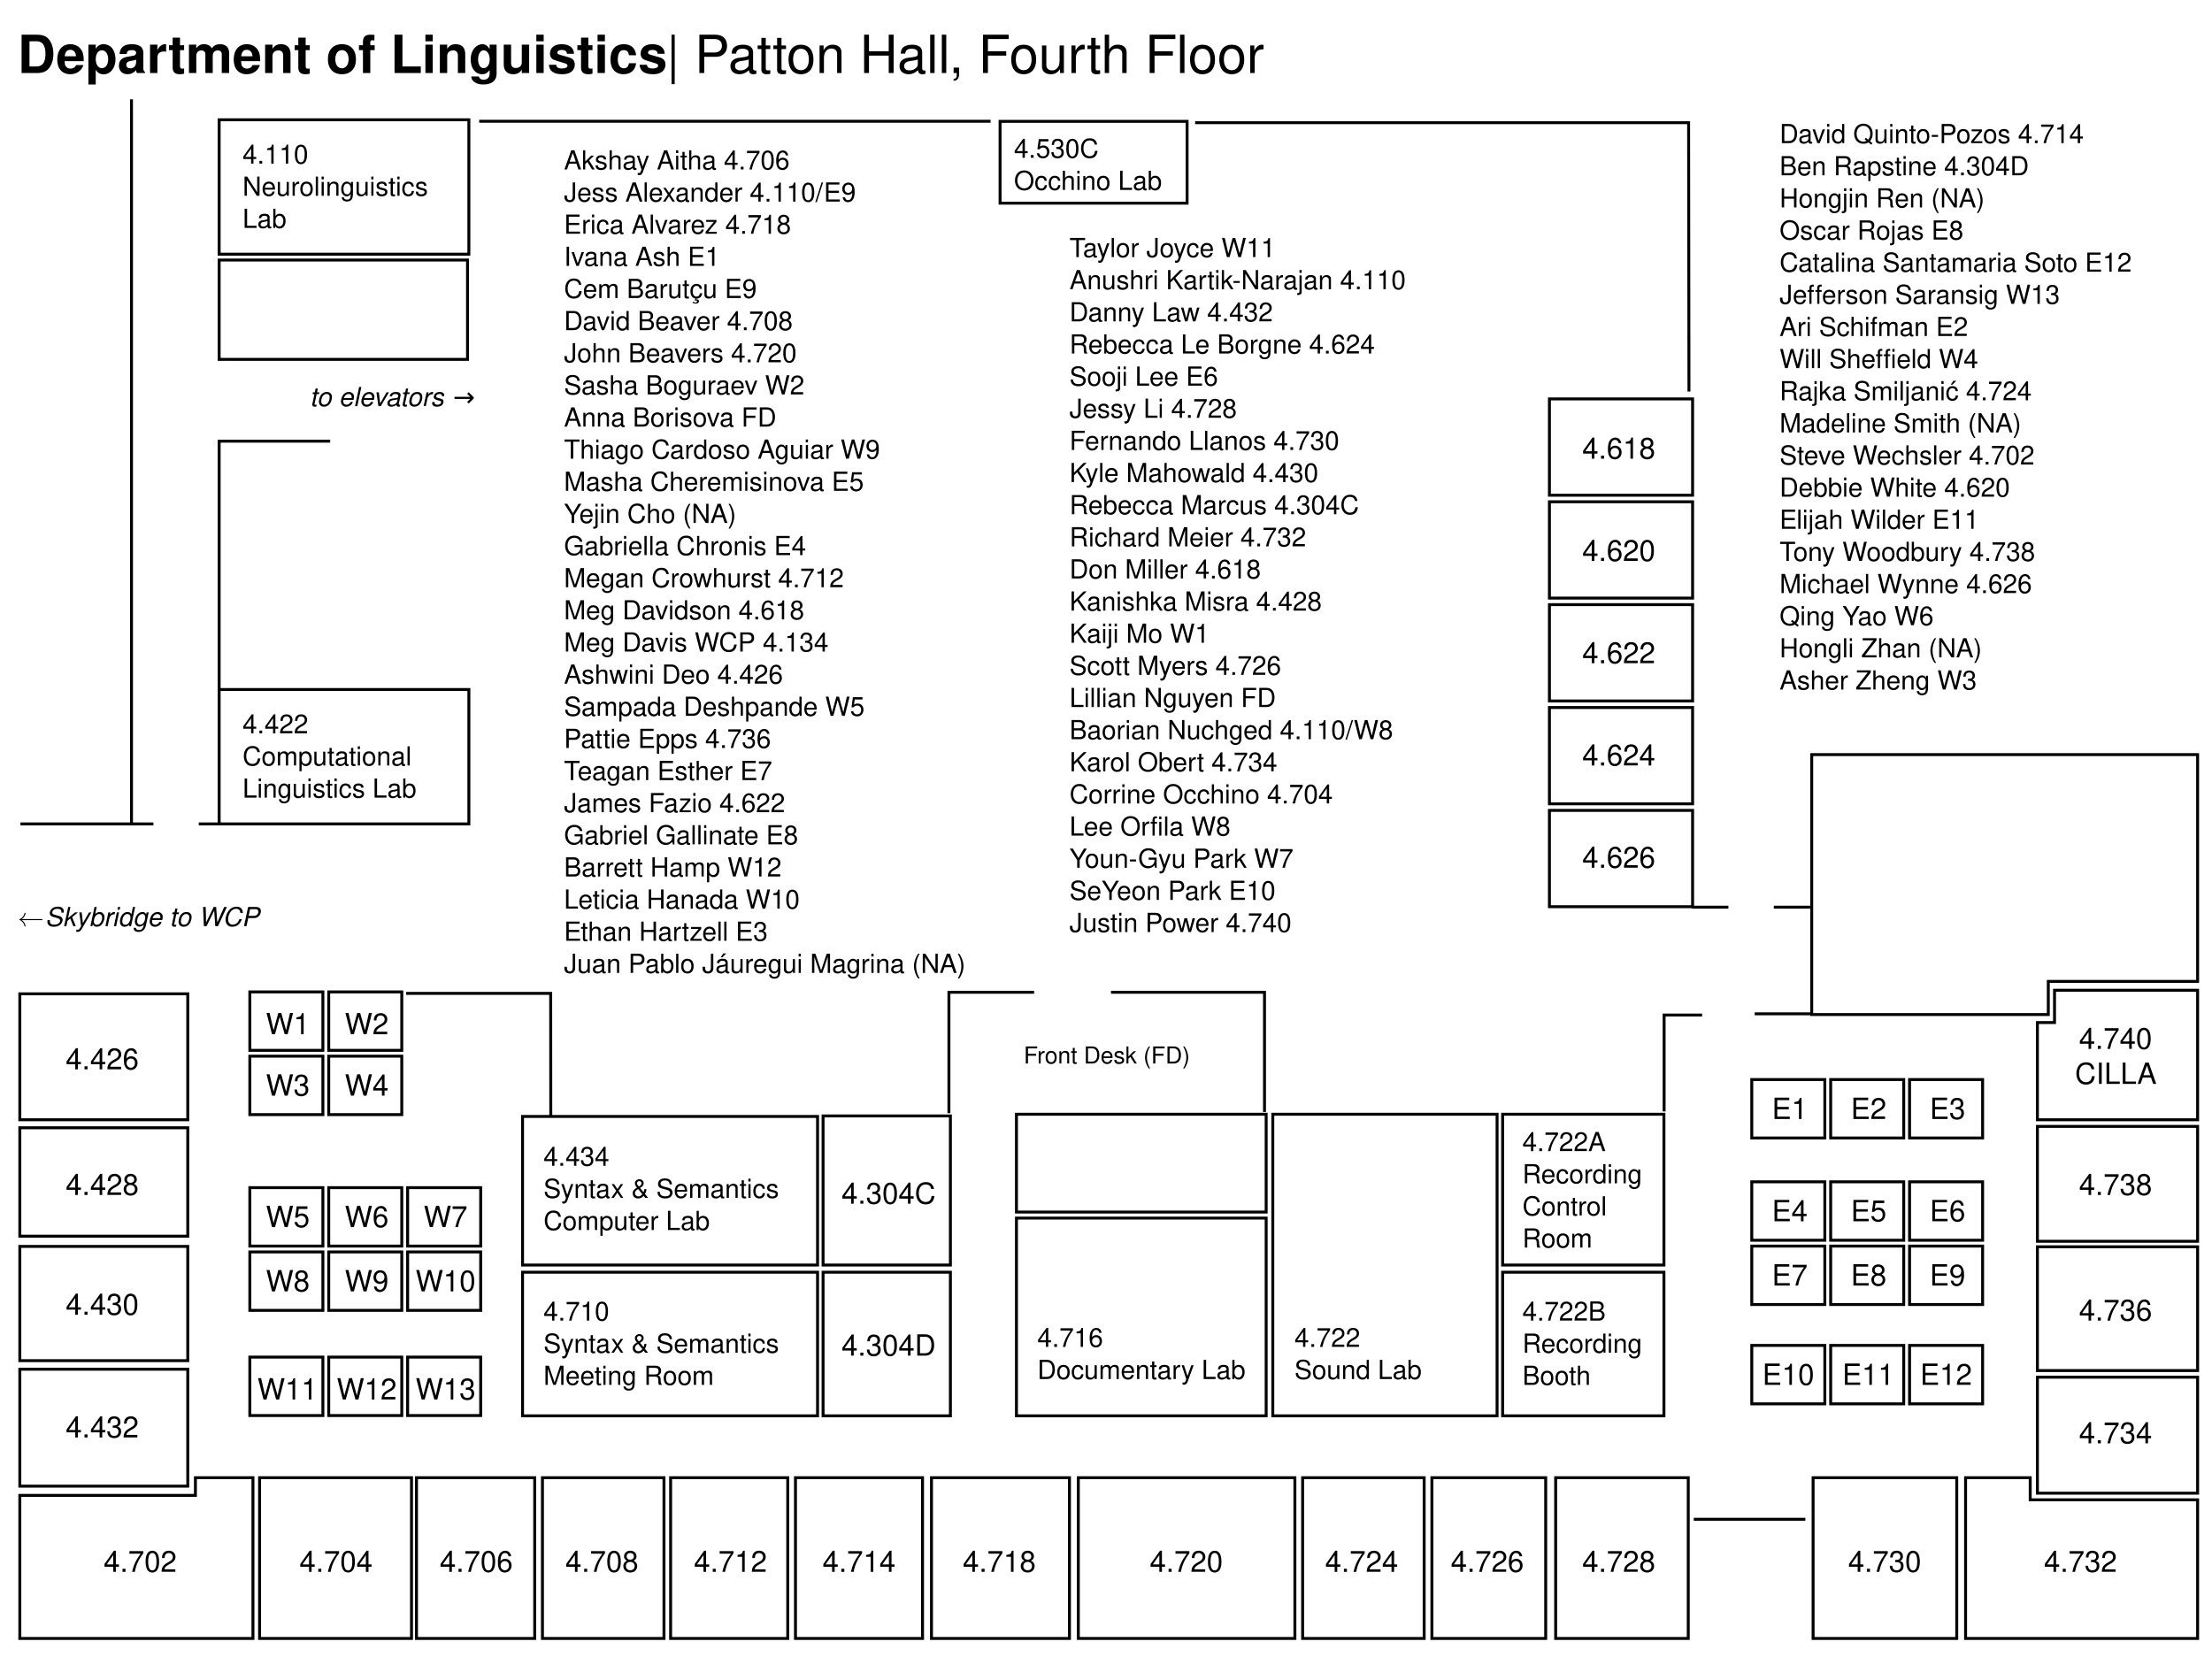
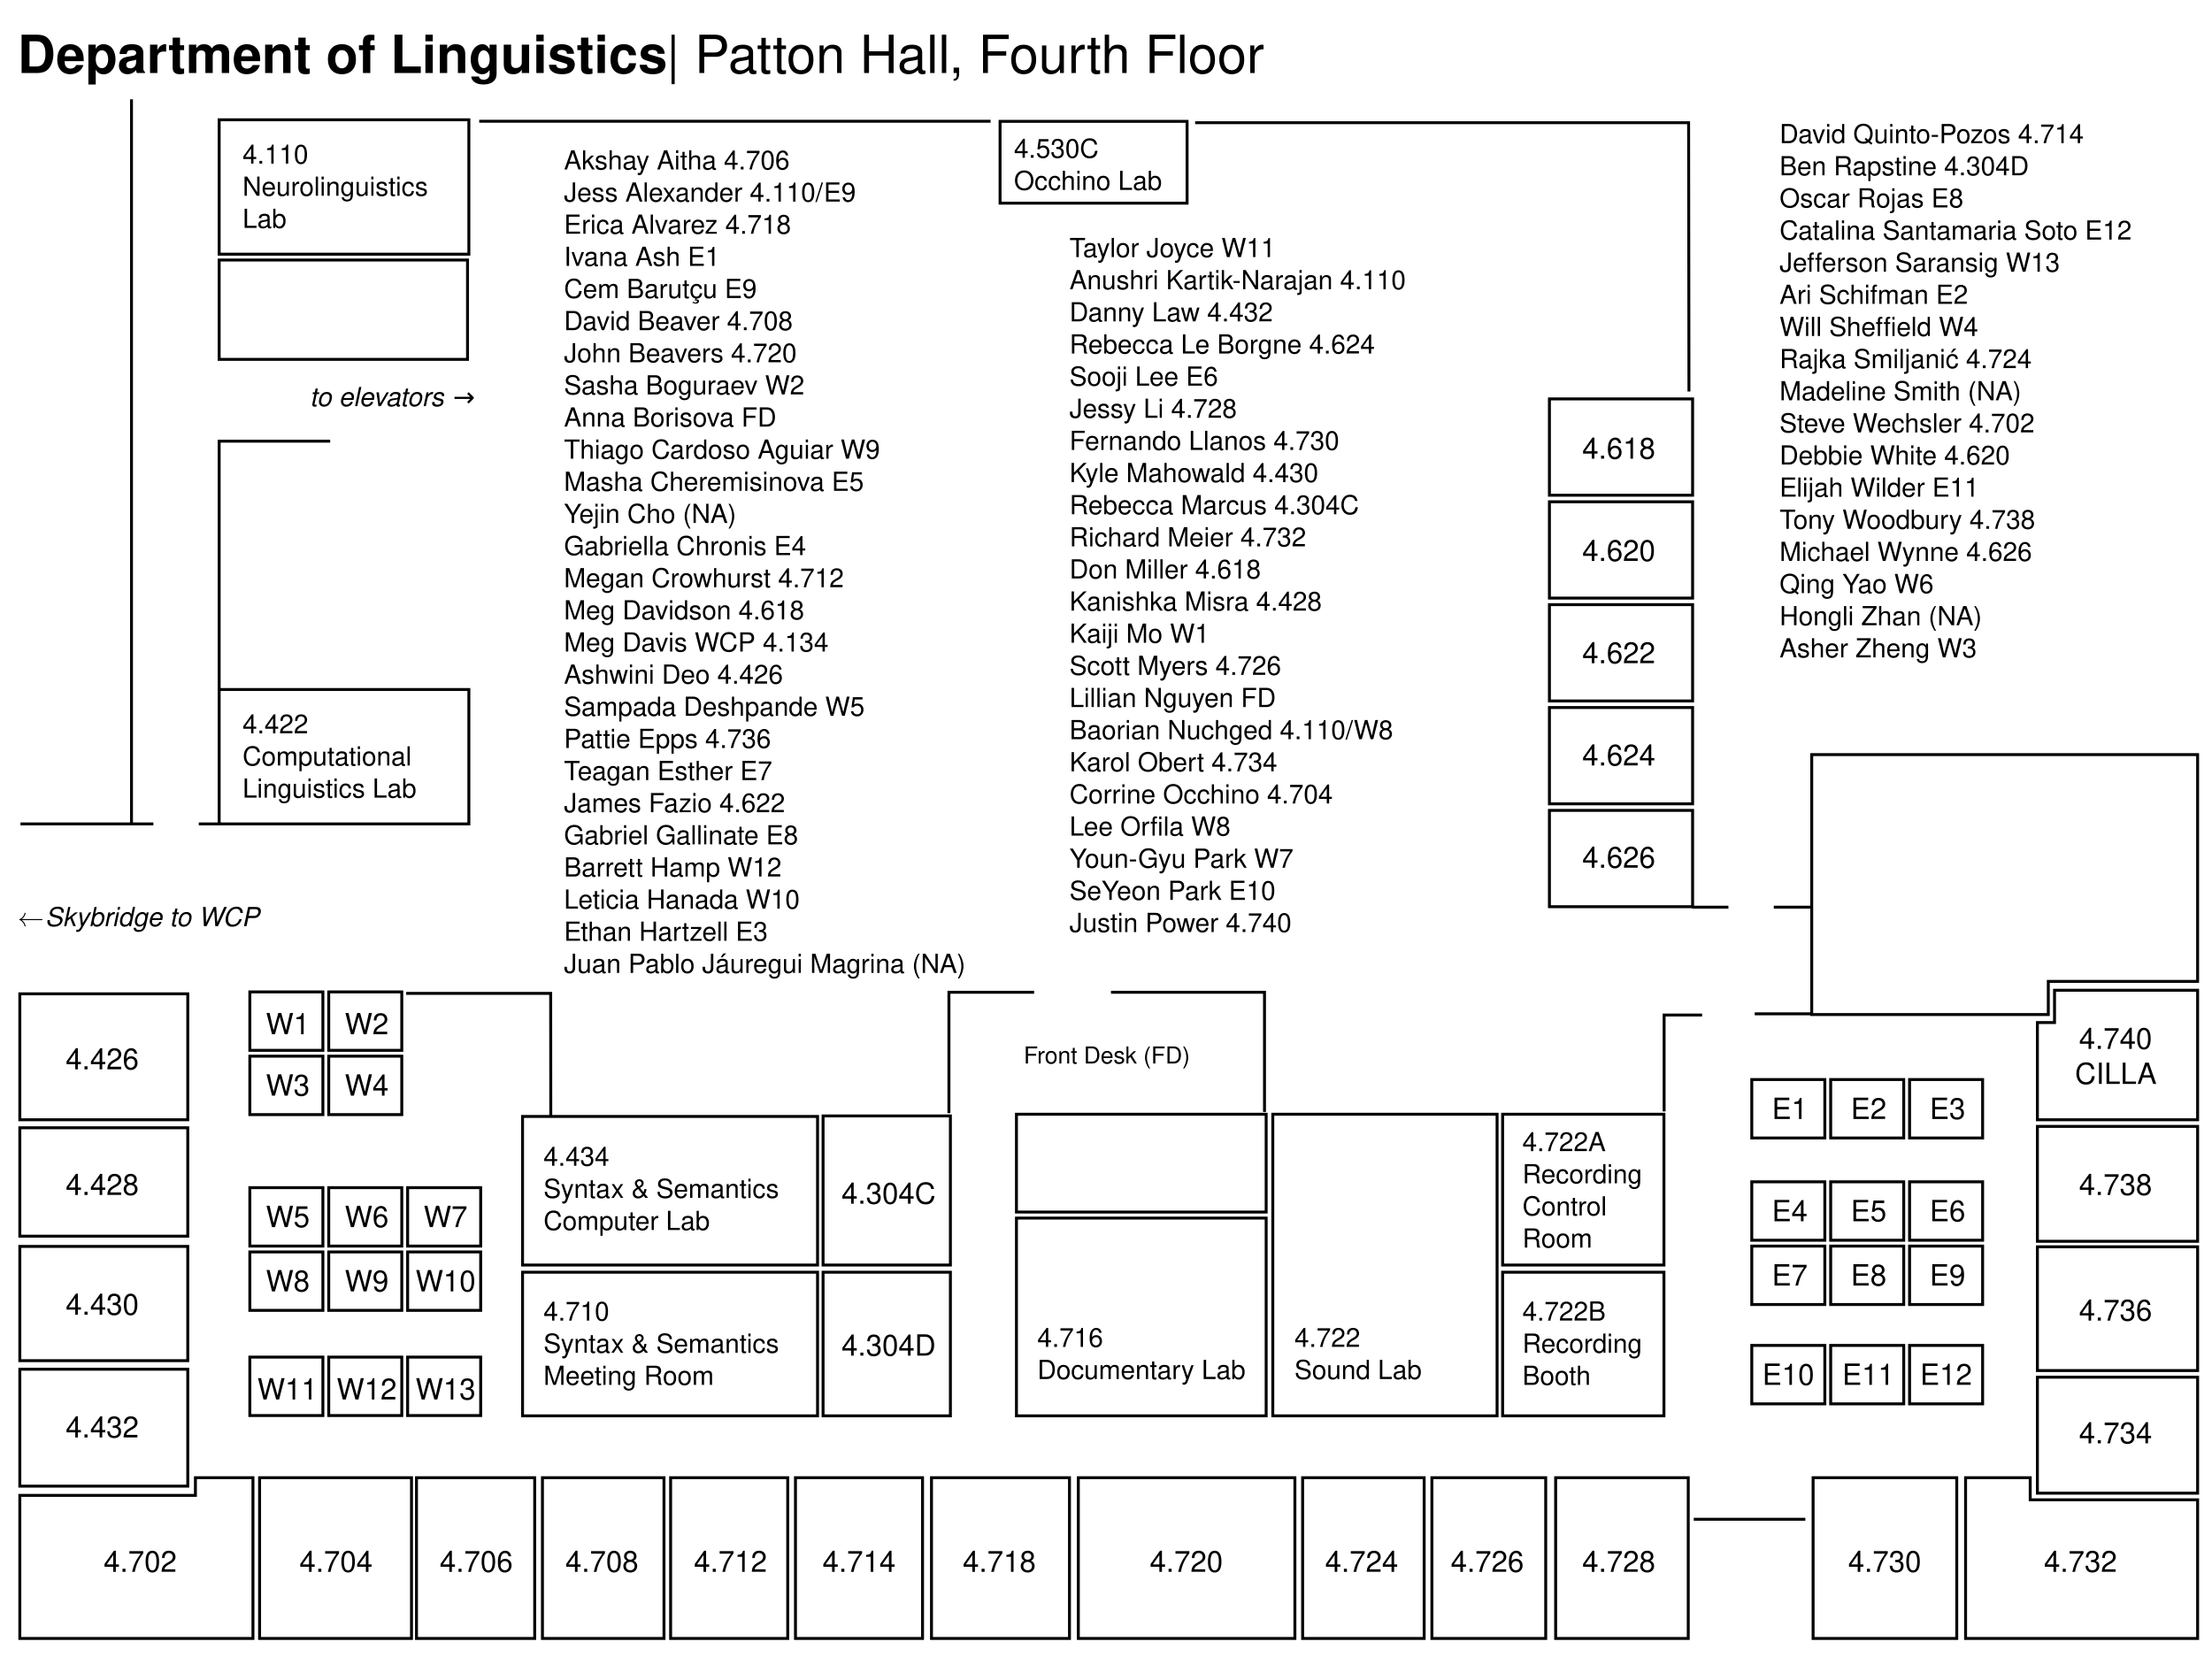
<svg xmlns="http://www.w3.org/2000/svg" width="757px" height="567px" viewBox="0 0 757 567" version="1.1">
  <g id="Artboard" stroke="none" stroke-width="1" fill="none" fill-rule="evenodd">
    <g id="Slices" />
    <g id="Offices-Shapes" transform="translate(6.7822, 40.5352)" stroke="#000000">
      <polygon id="Shape" points="745.295 295.367 694.198 295.367 694.198 306.712 613.23 306.712 613.23 217.748 745.295 217.748" />
      <line x1="157.718" y1="0.965" x2="331.718" y2="0.965" id="Line" stroke-linecap="square" />
      <polygon id="Shape" points="745.295 520.26 665.887 520.26 665.887 465.242 688.005 465.242 688.005 472.807 745.295 472.807" />
      <rect id="Rectangle" x="613.705" y="465.242" width="49.157" height="55.018" />
      <rect id="Rectangle" x="525.601" y="465.242" width="45.376" height="55.018" />
      <rect id="Rectangle" x="483.249" y="465.242" width="38.948" height="55.018" />
      <rect id="Rectangle" x="439.008" y="465.242" width="41.594" height="55.018" />
      <polygon id="Rectangle" points="362.248 465.242 362.248 520.26 436.361 520.26 436.361 465.242" />
      <polygon id="Rectangle" points="265.447 465.242 265.447 520.26 308.933 520.26 308.933 465.242" />
      <polygon id="Rectangle" points="311.995 465.242 311.995 520.26 359.218 520.26 359.218 465.242" />
      <polygon id="Rectangle" points="274.894 394.909 274.894 444.067 318.468 444.067 318.468 394.909" />
      <polygon id="Rectangle" points="274.894 341.416 274.894 392.451 318.468 392.451 318.468 341.416" />
      <rect id="Rectangle" x="222.718" y="465.242" width="40.082" height="55.018" />
      <rect id="Rectangle" x="178.855" y="465.242" width="41.594" height="55.018" />
      <rect id="Rectangle" x="135.748" y="465.242" width="40.461" height="55.018" />
      <polygon id="Rectangle" points="82.054 465.242 82.054 520.26 134.045 520.26 134.045 465.242" />
      <polygon id="Shape" points="79.783 520.26 -2.13162821e-14 520.26 -2.13162821e-14 471.291 60.094 471.291 60.094 465.242 79.783 465.242" />
      <polygon id="Rectangle" points="-2.84217094e-14 299.622 -2.84217094e-14 342.727 57.477 342.727 57.477 299.622" />
      <polygon id="Rectangle" points="-2.84217094e-14 345.47 -2.84217094e-14 382.574 57.477 382.574 57.477 345.47" />
      <polygon id="Rectangle" points="-2.84217094e-14 386.075 -2.84217094e-14 425.18 57.477 425.18 57.477 386.075" />
      <polygon id="Rectangle" points="-2.84217094e-14 428.11 -2.84217094e-14 468.131 57.477 468.131 57.477 428.11" />
      <rect id="Rectangle" x="690.465" y="430.834" width="54.83" height="39.703" />
      <rect id="Rectangle" x="690.465" y="386.213" width="54.83" height="42.354" />
      <rect id="Rectangle" x="690.465" y="345" width="54.83" height="39.322" />
      <polygon id="Shape" points="690.465 342.729 745.295 342.729 745.295 298.397 696.325 298.397 696.325 309.453 690.465 309.453" />
      <polygon id="Rectangle" points="172.045 394.909 172.045 444.067 273.006 444.067 273.006 394.909" />
      <polygon id="Rectangle" points="172.045 341.592 172.045 392.451 273.006 392.451 273.006 341.592" />
      <rect id="Rectangle" x="341.071" y="340.836" width="85.458" height="33.477" />
      <polygon id="Rectangle" points="68.218 195.465 68.218 241.465 153.676 241.465 153.676 195.465" />
      <polygon id="Rectangle" points="523.468 131.209 523.468 164.174 572.468 164.174 572.468 131.209" />
      <polygon id="Rectangle" points="523.468 96 523.468 128.965 572.468 128.965 572.468 96" />
      <path d="M571.218,93.465 C571.188,69.9 571.166,52.226 571.151,40.444 C571.14,31.782 571.124,18.789 571.102,1.465 C511.348,1.465 466.533,1.465 436.656,1.465 C429.003,1.465 417.524,1.465 402.218,1.465" id="Shape" />
      <polygon id="Rectangle" points="335.468 1 335.468 29 399.468 29 399.468 1" />
      <polygon id="Rectangle" points="523.468 166.419 523.468 199.384 572.468 199.384 572.468 166.419" />
      <rect id="Rectangle" x="523.468" y="201.628" width="49" height="32.965" />
      <polygon id="Rectangle" points="523.468 236.837 523.468 269.802 572.468 269.802 572.468 236.837" />
      <polygon id="Rectangle" points="428.798 340.836 428.798 444.067 505.558 444.067 505.558 340.836" />
      <rect id="Rectangle" x="507.448" y="340.836" width="55.209" height="51.615" />
      <rect id="Rectangle" x="507.448" y="394.909" width="55.209" height="49.158" />
      <polygon id="Rectangle" points="341.071 376.382 341.071 444.067 426.529 444.067 426.529 376.382" />
      <polygon id="Rectangle" points="68.218 0.465 68.218 46.465 153.676 46.465 153.676 0.465" />
      <polygon id="Rectangle" points="68.218 48.465 68.218 82.465 153.218 82.465 153.218 48.465" />
    </g>
    <g id="Offices-Labels" transform="translate(22, 45)" fill="#000000" font-family="Helvetica" font-weight="normal">
      <text id="4.422-Computational" font-size="9">
        <tspan x="61" y="206">4.422</tspan>
        <tspan x="61" y="217">Computational</tspan>
        <tspan x="61" y="228">Linguistics Lab</tspan>
      </text>
      <text id="4.110-Neurolinguisti" font-size="9">
        <tspan x="61" y="11">4.110</tspan>
        <tspan x="61" y="22">Neurolinguistics</tspan>
        <tspan x="61" y="33">Lab</tspan>
      </text>
      <text id="4.530C-Occhino-Lab" font-size="9">
        <tspan x="325" y="9">4.530C</tspan>
        <tspan x="325" y="20">Occhino Lab</tspan>
      </text>
      <text id="4.426" font-size="10">
        <tspan x="0.488" y="321">4.426</tspan>
      </text>
      <text id="4.428" font-size="10">
        <tspan x="0.488" y="364">4.428</tspan>
      </text>
      <text id="4.430" font-size="10">
        <tspan x="0.488" y="405">4.430</tspan>
      </text>
      <text id="4.432" font-size="10">
        <tspan x="0.488" y="447">4.432</tspan>
      </text>
      <text id="4.702" font-size="10">
        <tspan x="13.488" y="493">4.702</tspan>
      </text>
      <text id="4.704" font-size="10">
        <tspan x="80.488" y="493">4.704</tspan>
      </text>
      <text id="4.706" font-size="10">
        <tspan x="128.488" y="493">4.706</tspan>
      </text>
      <text id="4.708" font-size="10">
        <tspan x="171.488" y="493">4.708</tspan>
      </text>
      <text id="4.712" font-size="10">
        <tspan x="215.488" y="493">4.712</tspan>
      </text>
      <text id="4.714" font-size="10">
        <tspan x="259.488" y="493">4.714</tspan>
      </text>
      <text id="4.718" font-size="10">
        <tspan x="307.488" y="493">4.718</tspan>
      </text>
      <text id="4.720" font-size="10">
        <tspan x="371.488" y="493">4.720</tspan>
      </text>
      <text id="4.724" font-size="10">
        <tspan x="431.488" y="493">4.724</tspan>
      </text>
      <text id="4.726" font-size="10">
        <tspan x="474.488" y="493">4.726</tspan>
      </text>
      <text id="4.728" font-size="10">
        <tspan x="519.488" y="493">4.728</tspan>
      </text>
      <text id="4.730" font-size="10">
        <tspan x="610.488" y="493">4.730</tspan>
      </text>
      <text id="4.732" font-size="10">
        <tspan x="677.488" y="493">4.732</tspan>
      </text>
      <text id="4.734" font-size="10">
        <tspan x="689.488" y="449">4.734</tspan>
      </text>
      <text id="4.736" font-size="10">
        <tspan x="689.488" y="407">4.736</tspan>
      </text>
      <text id="4.738" font-size="10">
        <tspan x="689.488" y="364">4.738</tspan>
      </text>
      <text id="4.618" font-size="10">
        <tspan x="519.488" y="112">4.618</tspan>
      </text>
      <text id="4.620" font-size="10">
        <tspan x="519.488" y="147">4.620</tspan>
      </text>
      <text id="4.622" font-size="10">
        <tspan x="519.488" y="182">4.622</tspan>
      </text>
      <text id="4.624" font-size="10">
        <tspan x="519.488" y="217">4.624</tspan>
      </text>
      <text id="4.626" font-size="10">
        <tspan x="519.488" y="252">4.626</tspan>
      </text>
      <text id="4.740" font-size="10">
        <tspan x="689.488" y="314">4.740</tspan>
        <tspan x="688.104" y="326">CILLA</tspan>
      </text>
      <text id="4.434" font-size="9">
        <tspan x="164" y="354">4.434</tspan>
        <tspan x="164" y="365">Syntax &amp; Semantics</tspan>
        <tspan x="164" y="376">Computer Lab</tspan>
      </text>
      <text id="4.710" font-size="9">
        <tspan x="164" y="407">4.710</tspan>
        <tspan x="164" y="418">Syntax &amp; Semantics</tspan>
        <tspan x="164" y="429">Meeting Room</tspan>
      </text>
      <text id="4.716" font-size="9">
        <tspan x="333" y="416">4.716</tspan>
        <tspan x="333" y="427">Documentary Lab</tspan>
      </text>
      <text id="4.304C" font-size="10">
        <tspan x="266" y="367">4.304C</tspan>
      </text>
      <text id="4.304D" font-size="10">
        <tspan x="266" y="419">4.304D</tspan>
      </text>
      <text id="4.722-Sound-Lab" font-size="9">
        <tspan x="421" y="416">4.722</tspan>
        <tspan x="421" y="427">Sound Lab</tspan>
      </text>
      <text id="4.722B" font-size="9">
        <tspan x="499" y="407">4.722B</tspan>
        <tspan x="499" y="418">Recording </tspan>
        <tspan x="499" y="429">Booth</tspan>
      </text>
      <text id="4.722A" font-size="9">
        <tspan x="499" y="349">4.722A</tspan>
        <tspan x="499" y="360">Recording </tspan>
        <tspan x="499" y="371">Control </tspan>
        <tspan x="499" y="382">Room</tspan>
      </text>
      <text id="Front-Desk-(FD)" font-size="8">
        <tspan x="328.332" y="319">Front Desk (FD)</tspan>
      </text>
    </g>
    <g id="Workstations-East---Listing" transform="translate(193, 40)" fill="#000000" font-family="Helvetica" font-size="9" font-weight="normal">
      <text id="Akshay-Aitha-4.706-J">
        <tspan x="0" y="18">Akshay Aitha   4.706</tspan>
        <tspan x="0" y="29">Jess Alexander   4.110/E9</tspan>
        <tspan x="0" y="40">Erica Alvarez   4.718</tspan>
        <tspan x="0" y="51">Ivana Ash   E1</tspan>
        <tspan x="0" y="62">Cem Barutçu   E9</tspan>
        <tspan x="0" y="73">David Beaver   4.708</tspan>
        <tspan x="0" y="84">John Beavers   4.720</tspan>
        <tspan x="0" y="95">Sasha Boguraev   W2</tspan>
        <tspan x="0" y="106">Anna Borisova   FD</tspan>
        <tspan x="0" y="117">Thiago Cardoso Aguiar   W9</tspan>
        <tspan x="0" y="128">Masha Cheremisinova   E5</tspan>
        <tspan x="0" y="139">Yejin Cho   (NA)</tspan>
        <tspan x="0" y="150">Gabriella Chronis   E4</tspan>
        <tspan x="0" y="161">Megan Crowhurst   4.712</tspan>
        <tspan x="0" y="172">Meg Davidson   4.618</tspan>
        <tspan x="0" y="183">Meg Davis   WCP 4.134</tspan>
        <tspan x="0" y="194">Ashwini Deo   4.426</tspan>
        <tspan x="0" y="205">Sampada Deshpande   W5</tspan>
        <tspan x="0" y="216">Pattie Epps   4.736</tspan>
        <tspan x="0" y="227">Teagan Esther   E7</tspan>
        <tspan x="0" y="238">James Fazio   4.622</tspan>
        <tspan x="0" y="249">Gabriel Gallinate   E8</tspan>
        <tspan x="0" y="260">Barrett Hamp   W12</tspan>
        <tspan x="0" y="271">Leticia Hanada   W10</tspan>
        <tspan x="0" y="282">Ethan Hartzell   E3</tspan>
        <tspan x="0" y="293">Juan Pablo Jáuregui Magrina   (NA)</tspan>
      </text>
      <text id="Taylor-Joyce-W11-Anu">
        <tspan x="173" y="48">Taylor Joyce   W11</tspan>
        <tspan x="173" y="59">Anushri Kartik-Narajan   4.110</tspan>
        <tspan x="173" y="70">Danny Law   4.432</tspan>
        <tspan x="173" y="81">Rebecca Le Borgne   4.624</tspan>
        <tspan x="173" y="92">Sooji Lee   E6</tspan>
        <tspan x="173" y="103">Jessy Li   4.728</tspan>
        <tspan x="173" y="114">Fernando Llanos   4.730</tspan>
        <tspan x="173" y="125">Kyle Mahowald   4.430</tspan>
        <tspan x="173" y="136">Rebecca Marcus   4.304C</tspan>
        <tspan x="173" y="147">Richard Meier   4.732</tspan>
        <tspan x="173" y="158">Don Miller   4.618</tspan>
        <tspan x="173" y="169">Kanishka Misra   4.428</tspan>
        <tspan x="173" y="180">Kaiji Mo   W1</tspan>
        <tspan x="173" y="191">Scott Myers   4.726</tspan>
        <tspan x="173" y="202">Lillian Nguyen   FD</tspan>
        <tspan x="173" y="213">Baorian Nuchged   4.110/W8</tspan>
        <tspan x="173" y="224">Karol Obert   4.734</tspan>
        <tspan x="173" y="235">Corrine Occhino   4.704</tspan>
        <tspan x="173" y="246">Lee Orfila   W8</tspan>
        <tspan x="173" y="257">Youn-Gyu Park   W7</tspan>
        <tspan x="173" y="268">SeYeon Park   E10</tspan>
        <tspan x="173" y="279">Justin Power   4.740</tspan>
      </text>
      <text id="David-Quinto-Pozos-4">
        <tspan x="416" y="9">David Quinto-Pozos   4.714</tspan>
        <tspan x="416" y="20">Ben Rapstine   4.304D</tspan>
-         <tspan x="416" y="31">Hongjin Ren   (NA)</tspan>
-         <tspan x="416" y="42">Oscar Rojas   E8</tspan>
-         <tspan x="416" y="53">Catalina Santamaria Soto   E12</tspan>
-         <tspan x="416" y="64">Jefferson Saransig   W13</tspan>
-         <tspan x="416" y="75">Ari Schifman   E2</tspan>
-         <tspan x="416" y="86">Will Sheffield   W4</tspan>
-         <tspan x="416" y="97">Rajka Smiljanić   4.724</tspan>
-         <tspan x="416" y="108">Madeline Smith   (NA)</tspan>
-         <tspan x="416" y="119">Steve Wechsler   4.702</tspan>
-         <tspan x="416" y="130">Debbie White   4.620</tspan>
-         <tspan x="416" y="141">Elijah Wilder   E11</tspan>
-         <tspan x="416" y="152">Tony Woodbury   4.738</tspan>
-         <tspan x="416" y="163">Michael Wynne   4.626</tspan>
-         <tspan x="416" y="174">Qing Yao   W6</tspan>
-         <tspan x="416" y="185">Hongli Zhan   (NA)</tspan>
-         <tspan x="416" y="196">Asher Zheng   W3</tspan>
+         <tspan x="416" y="31">Oscar Rojas   E8</tspan>
+         <tspan x="416" y="42">Catalina Santamaria Soto   E12</tspan>
+         <tspan x="416" y="53">Jefferson Saransig   W13</tspan>
+         <tspan x="416" y="64">Ari Schifman   E2</tspan>
+         <tspan x="416" y="75">Will Sheffield   W4</tspan>
+         <tspan x="416" y="86">Rajka Smiljanić   4.724</tspan>
+         <tspan x="416" y="97">Madeline Smith   (NA)</tspan>
+         <tspan x="416" y="108">Steve Wechsler   4.702</tspan>
+         <tspan x="416" y="119">Debbie White   4.620</tspan>
+         <tspan x="416" y="130">Elijah Wilder   E11</tspan>
+         <tspan x="416" y="141">Tony Woodbury   4.738</tspan>
+         <tspan x="416" y="152">Michael Wynne   4.626</tspan>
+         <tspan x="416" y="163">Qing Yao   W6</tspan>
+         <tspan x="416" y="174">Hongli Zhan   (NA)</tspan>
+         <tspan x="416" y="185">Asher Zheng   W3</tspan>
      </text>
    </g>
    <g id="Workstations-East---Outlines" transform="translate(599, 369)" stroke="#000000">
      <path d="M25.5,35.5 L25.5,55.5 L0.5,55.5 L0.5,35.5 L25.5,35.5 Z" id="Rectangle-65" />
      <path d="M79.5,57.5 L79.5,77.5 L54.5,77.5 L54.5,57.5 L79.5,57.5 Z" id="Rectangle-65" />
      <path d="M52.5,57.5 L52.5,77.5 L27.5,77.5 L27.5,57.5 L52.5,57.5 Z" id="Rectangle-65" />
      <path d="M25.5,57.5 L25.5,77.5 L0.5,77.5 L0.5,57.5 L25.5,57.5 Z" id="Rectangle-65" />
      <path d="M79.5,35.5 L79.5,55.5 L54.5,55.5 L54.5,35.5 L79.5,35.5 Z" id="Rectangle-65" />
      <path d="M52.5,35.5 L52.5,55.5 L27.5,55.5 L27.5,35.5 L52.5,35.5 Z" id="Rectangle-65" />
      <path d="M25.5,0.5 L25.5,20.5 L0.5,20.5 L0.5,0.5 L25.5,0.5 Z" id="Rectangle-65-copy" />
      <path d="M79.5,0.5 L79.5,20.5 L54.5,20.5 L54.5,0.5 L79.5,0.5 Z" id="Rectangle-65-copy" />
      <path d="M52.5,0.5 L52.5,20.5 L27.5,20.5 L27.5,0.5 L52.5,0.5 Z" id="Rectangle-65-copy" />
      <path d="M25.5,91.5 L25.5,111.5 L0.5,111.5 L0.5,91.5 L25.5,91.5 Z" id="Rectangle-65-copy-2" />
      <path d="M79.5,91.5 L79.5,111.5 L54.5,111.5 L54.5,91.5 L79.5,91.5 Z" id="Rectangle-65-copy-2" />
      <path d="M52.5,91.5 L52.5,111.5 L27.5,111.5 L27.5,91.5 L52.5,91.5 Z" id="Rectangle-65-copy-2" />
    </g>
    <g id="Workstations-East---Labels" transform="translate(603, 373)" fill="#000000" font-family="Helvetica" font-size="10" font-weight="normal">
      <text id="E1">
        <tspan x="3.384" y="10">E1</tspan>
      </text>
      <text id="E2">
        <tspan x="30.384" y="10">E2</tspan>
      </text>
      <text id="E3">
        <tspan x="57.384" y="10">E3</tspan>
      </text>
      <text id="E4">
        <tspan x="3.384" y="45">E4</tspan>
      </text>
      <text id="E5">
        <tspan x="30.384" y="45">E5</tspan>
      </text>
      <text id="E6">
        <tspan x="57.384" y="45">E6</tspan>
      </text>
      <text id="E7">
        <tspan x="3.384" y="67">E7</tspan>
      </text>
      <text id="E8">
        <tspan x="30.384" y="67">E8</tspan>
      </text>
      <text id="E9">
        <tspan x="57.384" y="67">E9</tspan>
      </text>
      <text id="E10">
        <tspan x="0.104" y="101">E10</tspan>
      </text>
      <text id="E11">
        <tspan x="27.472" y="101">E11</tspan>
      </text>
      <text id="E12">
        <tspan x="54.104" y="101">E12</tspan>
      </text>
    </g>
    <g id="Workstations-West---Outlines" transform="translate(85, 339)" stroke="#000000">
      <path d="M25.5,67.5 L25.5,87.5 L0.5,87.5 L0.5,67.5 L25.5,67.5 Z" id="Rectangle-65" />
      <path d="M79.5,89.5 L79.5,109.5 L54.5,109.5 L54.5,89.5 L79.5,89.5 Z" id="Rectangle-65" />
      <path d="M52.5,89.5 L52.5,109.5 L27.5,109.5 L27.5,89.5 L52.5,89.5 Z" id="Rectangle-65" />
      <path d="M25.5,89.5 L25.5,109.5 L0.5,109.5 L0.5,89.5 L25.5,89.5 Z" id="Rectangle-65" />
      <path d="M79.5,125.5 L79.5,145.5 L54.5,145.5 L54.5,125.5 L79.5,125.5 Z" id="Rectangle-65-copy" />
      <path d="M52.5,125.5 L52.5,145.5 L27.5,145.5 L27.5,125.5 L52.5,125.5 Z" id="Rectangle-65-copy" />
      <path d="M25.5,125.5 L25.5,145.5 L0.5,145.5 L0.5,125.5 L25.5,125.5 Z" id="Rectangle-65-copy" />
      <path d="M79.5,67.5 L79.5,87.5 L54.5,87.5 L54.5,67.5 L79.5,67.5 Z" id="Rectangle-65" />
      <path d="M52.5,67.5 L52.5,87.5 L27.5,87.5 L27.5,67.5 L52.5,67.5 Z" id="Rectangle-65" />
      <path d="M25.5,0.5 L25.5,20.5 L0.5,20.5 L0.5,0.5 L25.5,0.5 Z" id="Rectangle-65-copy" />
      <path d="M52.5,22.5 L52.5,42.5 L27.5,42.5 L27.5,22.5 L52.5,22.5 Z" id="Rectangle-65-copy" />
      <path d="M25.5,22.5 L25.5,42.5 L0.5,42.5 L0.5,22.5 L25.5,22.5 Z" id="Rectangle-65-copy" />
      <path d="M52.5,0.5 L52.5,20.5 L27.5,20.5 L27.5,0.5 L52.5,0.5 Z" id="Rectangle-65-copy" />
    </g>
    <g id="Workstations-West---Labels" transform="translate(88, 344)" fill="#000000" font-family="Helvetica" font-size="10" font-weight="normal">
      <text id="W5">
        <tspan x="3" y="76">W5</tspan>
      </text>
      <text id="W1">
        <tspan x="3" y="10">W1</tspan>
      </text>
      <text id="W3">
        <tspan x="3" y="31">W3</tspan>
      </text>
      <text id="W4">
        <tspan x="30" y="31">W4</tspan>
      </text>
      <text id="W2">
        <tspan x="30" y="10">W2</tspan>
      </text>
      <text id="W6">
        <tspan x="30" y="76">W6</tspan>
      </text>
      <text id="W7">
        <tspan x="57" y="76">W7</tspan>
      </text>
      <text id="W8">
        <tspan x="3" y="98">W8</tspan>
      </text>
      <text id="W11">
        <tspan x="0.088" y="135">W11</tspan>
      </text>
      <text id="W9">
        <tspan x="30" y="98">W9</tspan>
      </text>
      <text id="W10">
        <tspan x="54.219" y="98">W10</tspan>
      </text>
      <text id="W12">
        <tspan x="27.219" y="135">W12</tspan>
      </text>
      <text id="W13">
        <tspan x="54.219" y="135">W13</tspan>
      </text>
    </g>
    <g id="RLP-Walls" transform="translate(7, 34)" stroke="#000000">
      <path d="M181.489,348 C181.48,337.242 181.474,329.174 181.469,323.795 C181.466,319.84 181.461,313.909 181.455,306 C163.957,306 150.834,306 142.085,306 C139.844,306 136.482,306 132,306" id="Shape" />
      <polyline id="Shape" points="317.745 347 317.745 305.623 346.899 305.623" />
      <polyline id="Shape" points="373.209 305.623 425.744 305.623 425.744 346.586" />
      <polyline id="Shape" points="575.5 313.417 562.5 313.417 562.5 346.417" />
      <line x1="613.062" y1="313" x2="593.5" y2="313" id="Shape" />
      <line x1="584.5" y1="276.5" x2="572.031" y2="276.5" id="Shape" />
      <line x1="45.5" y1="248" x2="38.031" y2="248" id="Shape" />
      <line x1="68.5" y1="248" x2="61.031" y2="248" id="Shape" />
      <line x1="612.5" y1="276.5" x2="600.031" y2="276.5" id="Shape" />
      <line x1="572.649" y1="486" x2="610.835" y2="486" id="Shape" />
      <polyline id="Shape" points="0 248 38 248 38 0" />
      <polyline id="Shape" transform="translate(87, 159.5) scale(-1, -1) translate(-87, -159.5)" points="68 202 106 202 106 117" />
    </g>
    <g id="RLP-Labels" transform="translate(6, 7)" fill="#000000" font-family="Helvetica-Bold, Helvetica" font-size="18" font-weight="bold">
      <text id="Department-of-Lingui">
        <tspan x="0" y="18">Department of Linguistics</tspan>
        <tspan x="222.021" y="18" font-family="Helvetica" font-weight="normal"> | Patton Hall, Fourth Floor</tspan>
      </text>
    </g>
    <text id="⃪-Skybridge-to-WCP" font-family="STIXTwoMath-Regular, STIX Two Math" font-size="9" font-weight="normal" fill="#000000">
      <tspan x="12.922" y="317">⃪</tspan>
      <tspan x="12.922" y="317" font-family="Helvetica"> </tspan>
      <tspan x="15.422" y="317" font-family="Helvetica-Oblique, Helvetica" font-style="italic">Skybridge to WCP</tspan>
    </text>
    <text id="to-elevators-→" font-family="Helvetica-Oblique, Helvetica" font-size="9" font-style="italic" font-weight="normal" fill="#000000">
      <tspan x="106" y="139">to elevators </tspan>
      <tspan x="155.025" y="139" font-family="LucidaGrande, Lucida Grande">→</tspan>
    </text>
  </g>
</svg>
